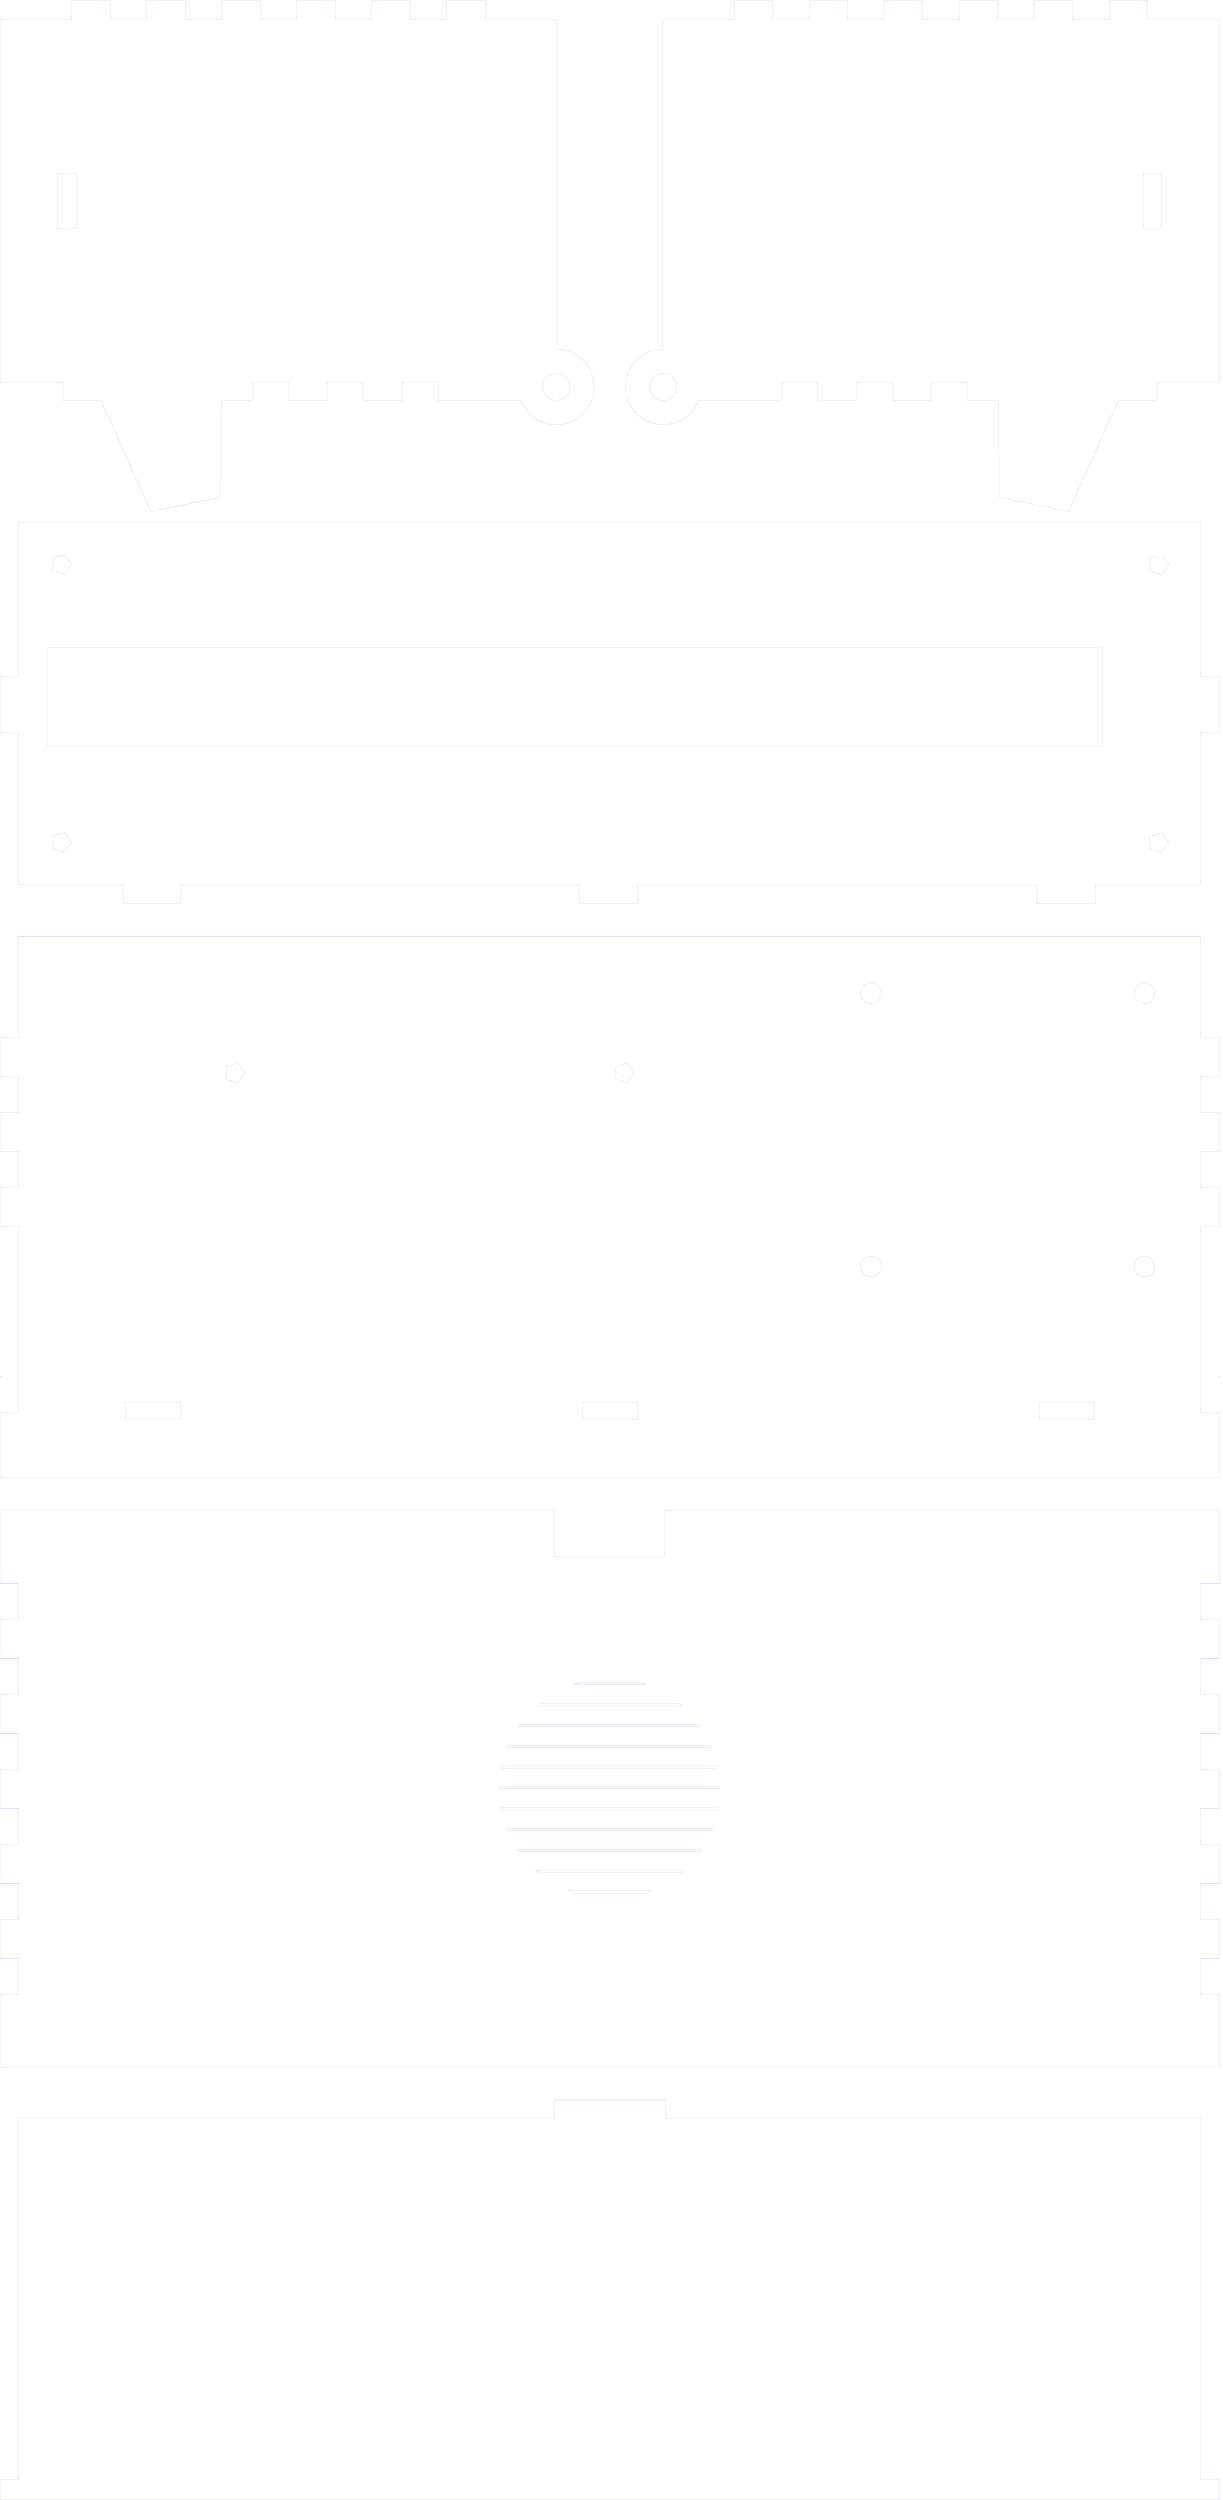
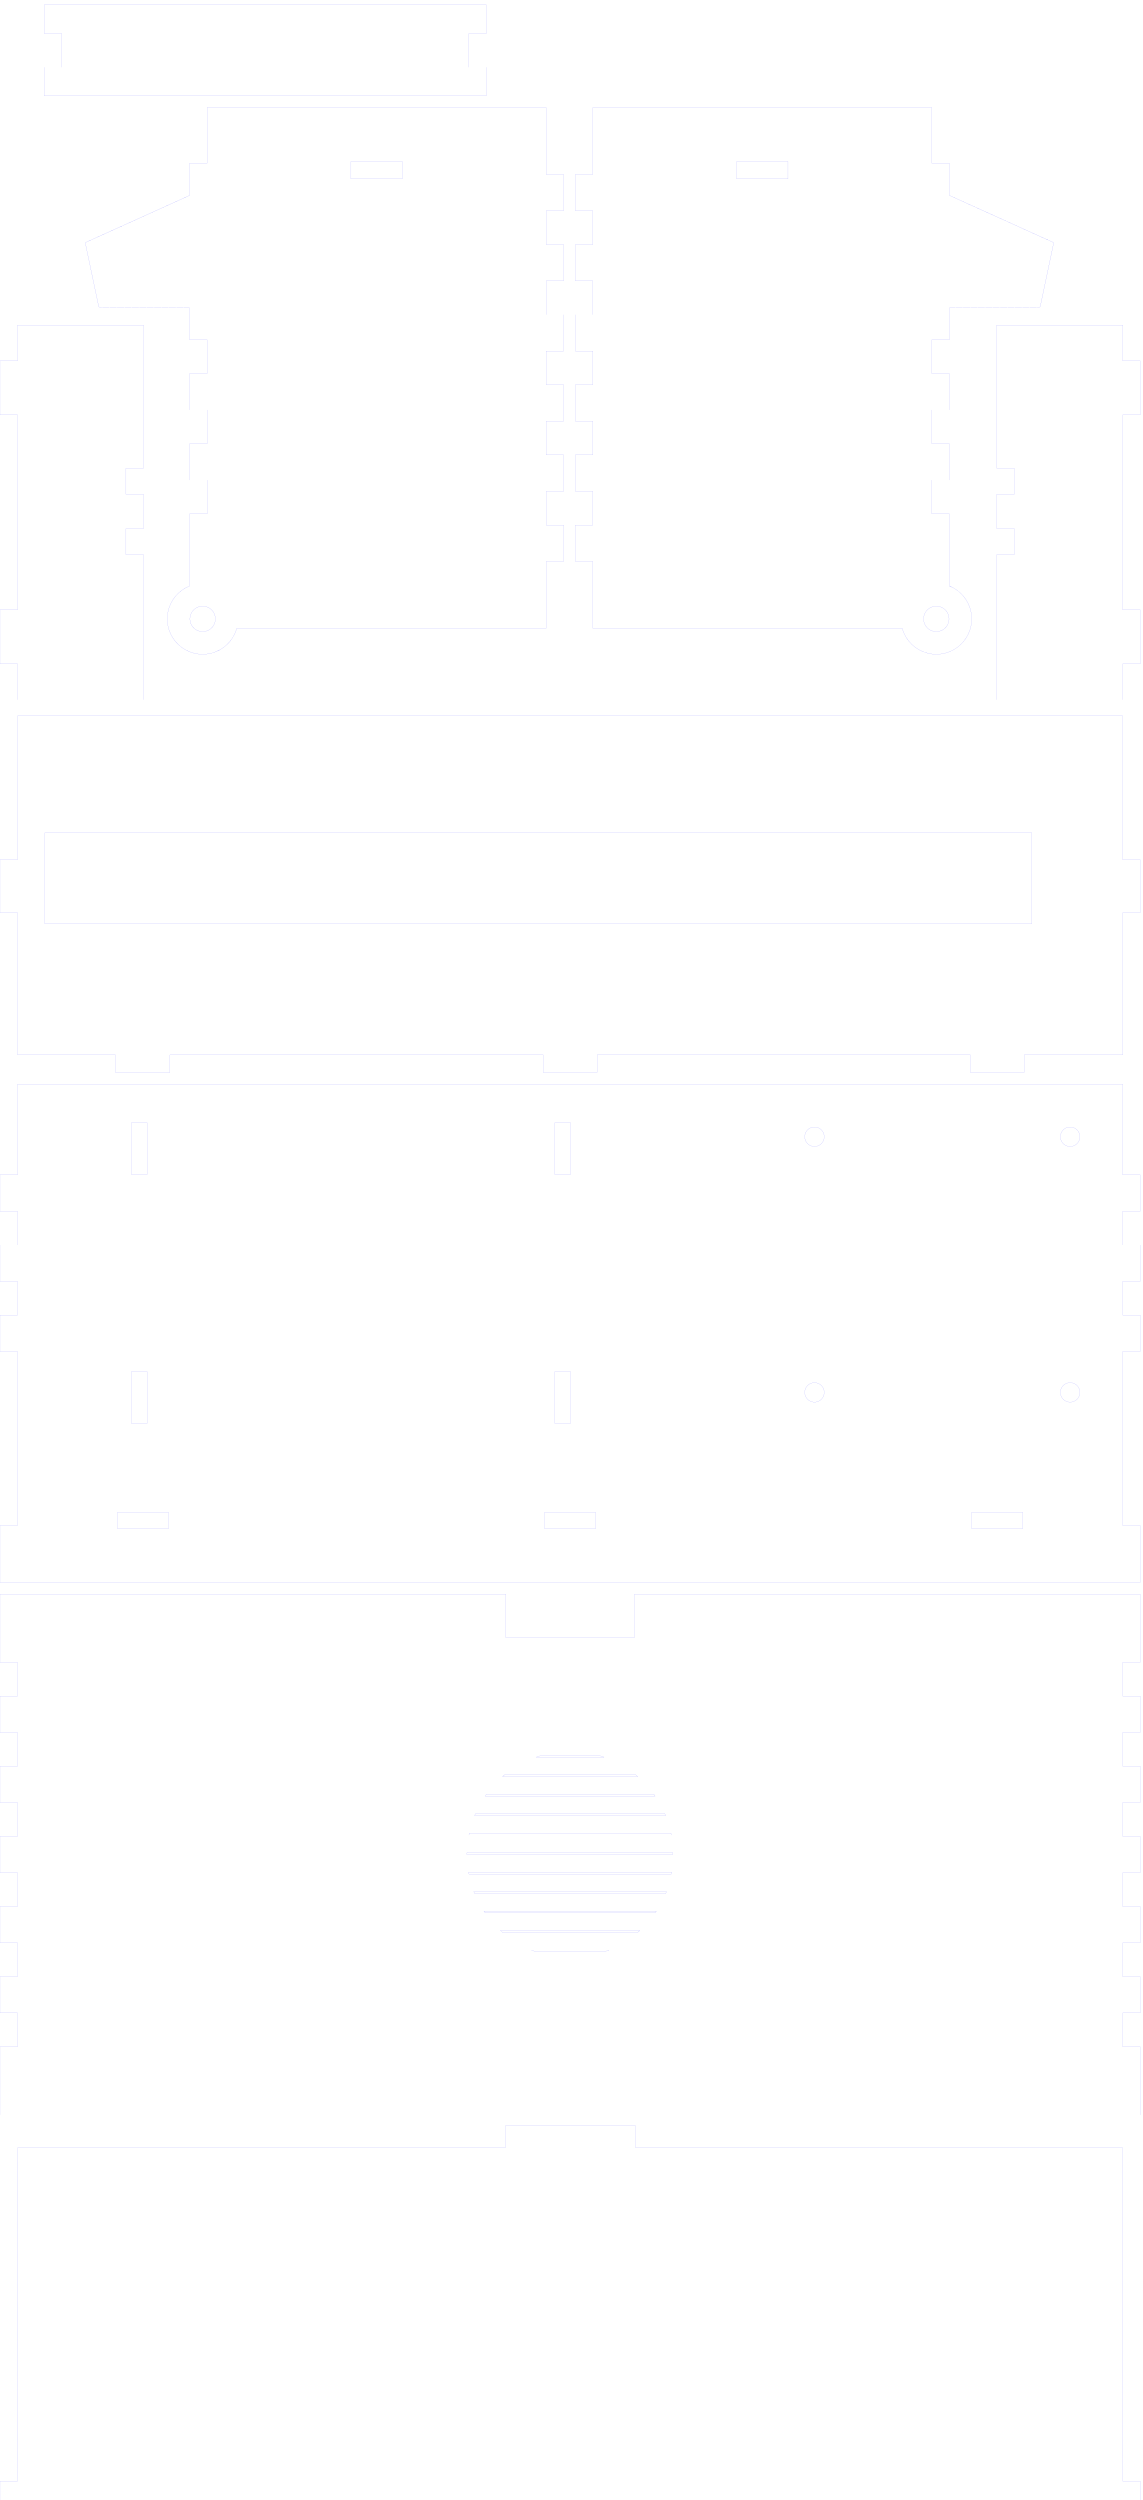
- <svg xmlns="http://www.w3.org/2000/svg" width="176mm" height="360mm" viewBox="0 -360 176 360" version="1.1">
-   <path d=" M 153.921,-286.401 L 161.023,-302.291 L 166.505,-302.291 L 166.505,-304.991 L 175.6,-304.991 L 175.6,-357.191  L 165.3,-357.191 L 165.3,-359.891 L 159.7,-359.891 L 159.7,-357.191 L 154.5,-357.191 L 154.5,-359.891  L 148.9,-359.891 L 148.9,-357.191 L 143.7,-357.191 L 143.7,-359.891 L 138.1,-359.891 L 138.1,-357.191  L 132.9,-357.191 L 132.9,-359.891 L 127.3,-359.891 L 127.3,-357.191 L 122.1,-357.191 L 122.1,-359.891  L 116.5,-359.891 L 116.5,-357.191 L 111.3,-357.191 L 111.3,-359.891 L 105.7,-359.891 L 105.7,-357.191  L 95.4,-357.191 L 95.4,-309.739 L 95.158,-309.739 L 94.479,-309.653 L 93.816,-309.483 L 93.18,-309.231  L 92.58,-308.902 L 92.026,-308.499 L 91.527,-308.031 L 91.091,-307.503 L 90.724,-306.926 L 90.433,-306.306  L 90.221,-305.655 L 90.093,-304.983 L 90.05,-304.3 L 90.093,-303.617 L 90.221,-302.945 L 90.433,-302.294  L 90.724,-301.674 L 91.091,-301.097 L 91.527,-300.569 L 92.026,-300.101 L 92.58,-299.698 L 93.18,-299.369  L 93.816,-299.117 L 94.479,-298.947 L 95.158,-298.861 L 95.842,-298.861 L 96.521,-298.947 L 97.184,-299.117  L 97.82,-299.369 L 98.42,-299.698 L 98.974,-300.101 L 99.473,-300.569 L 99.909,-301.097 L 100.276,-301.674  L 100.566,-302.291 L 112.505,-302.291 L 112.505,-304.991 L 117.705,-304.991 L 117.705,-302.291 L 123.305,-302.291  L 123.305,-304.991 L 128.505,-304.991 L 128.505,-302.291 L 134.105,-302.291 L 134.105,-304.991 L 139.305,-304.991  L 139.305,-302.291 L 143.752,-302.291 L 143.936,-288.461 L 144.015,-288.365 L 153.809,-286.344 z M 164.6,-327.141 L 164.6,-335.041 L 167.3,-335.041 L 167.3,-327.141 z M 95.377,-302.345 L 95.133,-302.376 L 94.895,-302.437 L 94.666,-302.527 L 94.45,-302.646 L 94.251,-302.79  L 94.072,-302.959 L 93.915,-303.148 L 93.783,-303.356 L 93.678,-303.579 L 93.602,-303.813 L 93.556,-304.054  L 93.541,-304.3 L 93.556,-304.546 L 93.602,-304.787 L 93.678,-305.021 L 93.783,-305.244 L 93.915,-305.452  L 94.072,-305.641 L 94.251,-305.81 L 94.45,-305.954 L 94.666,-306.073 L 94.895,-306.163 L 95.133,-306.224  L 95.377,-306.255 L 95.623,-306.255 L 95.867,-306.224 L 96.105,-306.163 L 96.334,-306.073 L 96.55,-305.954  L 96.749,-305.81 L 96.928,-305.641 L 97.085,-305.452 L 97.217,-305.244 L 97.322,-305.021 L 97.398,-304.787  L 97.444,-304.546 L 97.459,-304.3 L 97.444,-304.054 L 97.398,-303.813 L 97.322,-303.579 L 97.217,-303.356  L 97.085,-303.148 L 96.928,-302.959 L 96.749,-302.79 L 96.55,-302.646 L 96.334,-302.527 L 96.105,-302.437  L 95.867,-302.376 L 95.623,-302.345 z M 31.584,-288.365 L 31.664,-288.461 L 31.848,-302.291 L 36.295,-302.291 L 36.295,-304.991 L 41.495,-304.991  L 41.495,-302.291 L 47.095,-302.291 L 47.095,-304.991 L 52.295,-304.991 L 52.295,-302.291 L 57.895,-302.291  L 57.895,-304.991 L 63.095,-304.991 L 63.095,-302.291 L 75.034,-302.291 L 75.324,-301.674 L 75.691,-301.097  L 76.127,-300.569 L 76.626,-300.101 L 77.18,-299.698 L 77.779,-299.369 L 78.416,-299.117 L 79.079,-298.947  L 79.758,-298.861 L 80.442,-298.861 L 81.121,-298.947 L 81.784,-299.117 L 82.421,-299.369 L 83.02,-299.698  L 83.574,-300.101 L 84.073,-300.569 L 84.509,-301.097 L 84.876,-301.674 L 85.167,-302.294 L 85.379,-302.945  L 85.507,-303.617 L 85.55,-304.3 L 85.507,-304.983 L 85.379,-305.655 L 85.167,-306.306 L 84.876,-306.926  L 84.509,-307.503 L 84.073,-308.031 L 83.574,-308.499 L 83.02,-308.902 L 82.421,-309.231 L 81.784,-309.483  L 81.121,-309.653 L 80.442,-309.739 L 80.2,-309.739 L 80.2,-357.191 L 69.9,-357.191 L 69.9,-359.891  L 64.3,-359.891 L 64.3,-357.191 L 59.1,-357.191 L 59.1,-359.891 L 53.5,-359.891 L 53.5,-357.191  L 48.3,-357.191 L 48.3,-359.891 L 42.7,-359.891 L 42.7,-357.191 L 37.5,-357.191 L 37.5,-359.891  L 31.9,-359.891 L 31.9,-357.191 L 26.7,-357.191 L 26.7,-359.891 L 21.1,-359.891 L 21.1,-357.191  L 15.9,-357.191 L 15.9,-359.891 L 10.3,-359.891 L 10.3,-357.191 L 0,-357.191 L 0,-304.991  L 9.095,-304.991 L 9.095,-302.291 L 14.577,-302.291 L 21.679,-286.401 L 21.791,-286.344 z M 8.3,-327.141 L 8.3,-335.041 L 11,-335.041 L 11,-327.141 z M 79.977,-302.345 L 79.733,-302.376 L 79.495,-302.437 L 79.266,-302.527 L 79.05,-302.646 L 78.851,-302.79  L 78.672,-302.959 L 78.515,-303.148 L 78.383,-303.356 L 78.278,-303.579 L 78.202,-303.813 L 78.156,-304.054  L 78.141,-304.3 L 78.156,-304.546 L 78.202,-304.787 L 78.278,-305.021 L 78.383,-305.244 L 78.515,-305.452  L 78.672,-305.641 L 78.851,-305.81 L 79.05,-305.954 L 79.266,-306.073 L 79.495,-306.163 L 79.733,-306.224  L 79.977,-306.255 L 80.223,-306.255 L 80.467,-306.224 L 80.705,-306.163 L 80.934,-306.073 L 81.15,-305.954  L 81.349,-305.81 L 81.528,-305.641 L 81.685,-305.452 L 81.817,-305.244 L 81.922,-305.021 L 81.998,-304.787  L 82.044,-304.546 L 82.059,-304.3 L 82.044,-304.054 L 81.998,-303.813 L 81.922,-303.579 L 81.817,-303.356  L 81.685,-303.148 L 81.528,-302.959 L 81.349,-302.79 L 81.15,-302.646 L 80.934,-302.527 L 80.705,-302.437  L 80.467,-302.376 L 80.223,-302.345 z M 83.45,-232.591 L 83.45,-229.891 L 91.75,-229.891 L 91.75,-232.591 L 149.225,-232.591 L 149.225,-229.891  L 157.725,-229.891 L 157.725,-232.591 L 172.9,-232.591 L 172.9,-254.491 L 175.6,-254.491 L 175.6,-262.641  L 172.9,-262.641 L 172.9,-284.791 L 2.7,-284.791 L 2.7,-262.641 L 0,-262.641 L 0,-254.491  L 2.7,-254.491 L 2.7,-232.591 L 17.775,-232.591 L 17.775,-229.891 L 25.975,-229.891 L 25.975,-232.591  z M 165.586,-277.809 L 165.586,-279.572 L 167.264,-280.117 L 168.3,-278.691 L 167.264,-277.264 z M 7.586,-277.809 L 7.586,-279.572 L 9.264,-280.117 L 10.3,-278.691 L 9.264,-277.264 z M 6.8,-252.691 L 6.8,-266.691 L 158.8,-266.691 L 158.8,-252.691 z M 7.586,-237.809 L 7.586,-239.572 L 9.264,-240.117 L 10.3,-238.691 L 9.264,-237.264 z M 165.586,-237.809 L 165.586,-239.572 L 167.264,-240.117 L 168.3,-238.691 L 167.264,-237.264 z M 175.6,-147.4 L 175.6,-156.595 L 172.9,-156.595 L 172.9,-183.395 L 175.6,-183.395 L 175.6,-188.995  L 172.9,-188.995 L 172.9,-194.195 L 175.6,-194.195 L 175.6,-199.795 L 172.9,-199.795 L 172.9,-204.995  L 175.6,-204.995 L 175.6,-210.595 L 172.9,-210.595 L 172.9,-225.091 L 2.7,-225.091 L 2.7,-210.595  L 0,-210.595 L 0,-204.995 L 2.7,-204.995 L 2.7,-199.795 L 0,-199.795 L 0,-194.195  L 2.7,-194.195 L 2.7,-188.995 L 0,-188.995 L 0,-183.395 L 2.7,-183.395 L 2.7,-156.595  L 0,-156.595 L 0,-147.4 L 0.1,-147.3 L 175.5,-147.3 z M 164.706,-215.494 L 164.519,-215.517 L 164.336,-215.564 L 164.161,-215.634 L 163.996,-215.724 L 163.844,-215.835  L 163.707,-215.964 L 163.586,-216.109 L 163.486,-216.268 L 163.405,-216.439 L 163.347,-216.618 L 163.312,-216.803  L 163.3,-216.991 L 163.312,-217.179 L 163.347,-217.364 L 163.405,-217.543 L 163.486,-217.713 L 163.586,-217.872  L 163.707,-218.018 L 163.844,-218.147 L 163.996,-218.257 L 164.161,-218.348 L 164.336,-218.417 L 164.519,-218.464  L 164.706,-218.488 L 164.894,-218.488 L 165.081,-218.464 L 165.263,-218.417 L 165.439,-218.348 L 165.604,-218.257  L 165.756,-218.147 L 165.893,-218.018 L 166.013,-217.872 L 166.114,-217.713 L 166.195,-217.543 L 166.253,-217.364  L 166.288,-217.179 L 166.3,-216.991 L 166.288,-216.803 L 166.253,-216.618 L 166.195,-216.439 L 166.114,-216.268  L 166.013,-216.109 L 165.893,-215.964 L 165.756,-215.835 L 165.604,-215.724 L 165.439,-215.634 L 165.263,-215.564  L 165.081,-215.517 L 164.894,-215.494 z M 125.336,-215.494 L 125.149,-215.517 L 124.966,-215.564 L 124.791,-215.634 L 124.626,-215.724 L 124.474,-215.835  L 124.337,-215.964 L 124.216,-216.109 L 124.116,-216.268 L 124.035,-216.439 L 123.977,-216.618 L 123.942,-216.803  L 123.93,-216.991 L 123.942,-217.179 L 123.977,-217.364 L 124.035,-217.543 L 124.116,-217.713 L 124.216,-217.872  L 124.337,-218.018 L 124.474,-218.147 L 124.626,-218.257 L 124.791,-218.348 L 124.966,-218.417 L 125.149,-218.464  L 125.336,-218.488 L 125.524,-218.488 L 125.711,-218.464 L 125.893,-218.417 L 126.069,-218.348 L 126.234,-218.257  L 126.386,-218.147 L 126.523,-218.018 L 126.643,-217.872 L 126.744,-217.713 L 126.825,-217.543 L 126.883,-217.364  L 126.918,-217.179 L 126.93,-216.991 L 126.918,-216.803 L 126.883,-216.618 L 126.825,-216.439 L 126.744,-216.268  L 126.643,-216.109 L 126.523,-215.964 L 126.386,-215.835 L 126.234,-215.724 L 126.069,-215.634 L 125.893,-215.564  L 125.711,-215.517 L 125.524,-215.494 z M 88.587,-204.609 L 88.587,-206.372 L 90.263,-206.917 L 91.3,-205.491 L 90.263,-204.064 z M 32.587,-204.609 L 32.587,-206.372 L 34.264,-206.917 L 35.3,-205.491 L 34.264,-204.064 z M 164.706,-176.124 L 164.519,-176.147 L 164.336,-176.194 L 164.161,-176.264 L 163.996,-176.354 L 163.844,-176.465  L 163.707,-176.594 L 163.586,-176.739 L 163.486,-176.898 L 163.405,-177.069 L 163.347,-177.248 L 163.312,-177.433  L 163.3,-177.621 L 163.312,-177.809 L 163.347,-177.994 L 163.405,-178.173 L 163.486,-178.343 L 163.586,-178.502  L 163.707,-178.648 L 163.844,-178.777 L 163.996,-178.887 L 164.161,-178.978 L 164.336,-179.047 L 164.519,-179.094  L 164.706,-179.118 L 164.894,-179.118 L 165.081,-179.094 L 165.263,-179.047 L 165.439,-178.978 L 165.604,-178.887  L 165.756,-178.777 L 165.893,-178.648 L 166.013,-178.502 L 166.114,-178.343 L 166.195,-178.173 L 166.253,-177.994  L 166.288,-177.809 L 166.3,-177.621 L 166.288,-177.433 L 166.253,-177.248 L 166.195,-177.069 L 166.114,-176.898  L 166.013,-176.739 L 165.893,-176.594 L 165.756,-176.465 L 165.604,-176.354 L 165.439,-176.264 L 165.263,-176.194  L 165.081,-176.147 L 164.894,-176.124 z M 125.336,-176.124 L 125.149,-176.147 L 124.966,-176.194 L 124.791,-176.264 L 124.626,-176.354 L 124.474,-176.465  L 124.337,-176.594 L 124.216,-176.739 L 124.116,-176.898 L 124.035,-177.069 L 123.977,-177.248 L 123.942,-177.433  L 123.93,-177.621 L 123.942,-177.809 L 123.977,-177.994 L 124.035,-178.173 L 124.116,-178.343 L 124.216,-178.502  L 124.337,-178.648 L 124.474,-178.777 L 124.626,-178.887 L 124.791,-178.978 L 124.966,-179.047 L 125.149,-179.094  L 125.336,-179.118 L 125.524,-179.118 L 125.711,-179.094 L 125.893,-179.047 L 126.069,-178.978 L 126.234,-178.887  L 126.386,-178.777 L 126.523,-178.648 L 126.643,-178.502 L 126.744,-178.343 L 126.825,-178.173 L 126.883,-177.994  L 126.918,-177.809 L 126.93,-177.621 L 126.918,-177.433 L 126.883,-177.248 L 126.825,-177.069 L 126.744,-176.898  L 126.643,-176.739 L 126.523,-176.594 L 126.386,-176.465 L 126.234,-176.354 L 126.069,-176.264 L 125.893,-176.194  L 125.711,-176.147 L 125.524,-176.124 z M 149.625,-155.6 L 149.625,-158.1 L 157.525,-158.1 L 157.525,-155.6 z M 83.85,-155.6 L 83.85,-158.1 L 91.75,-158.1 L 91.75,-155.6 z M 18.075,-155.6 L 18.075,-158.1 L 25.975,-158.1 L 25.975,-155.6 z M 175.6,-161.877 L 175.417,-161.795 L 175.6,-161.795 z M 0,-161.877 L 0,-161.795 L 0.183,-161.795 z M 175.6,-62.4 L 175.6,-72.8 L 172.9,-72.8 L 172.9,-78 L 175.6,-78 L 175.6,-83.6  L 172.9,-83.6 L 172.9,-88.8 L 175.6,-88.8 L 175.6,-94.4 L 172.9,-94.4 L 172.9,-99.6  L 175.6,-99.6 L 175.6,-105.2 L 172.9,-105.2 L 172.9,-110.4 L 175.6,-110.4 L 175.6,-116  L 172.9,-116 L 172.9,-121.2 L 175.6,-121.2 L 175.6,-126.8 L 172.9,-126.8 L 172.9,-132  L 175.6,-132 L 175.6,-142.4 L 175.5,-142.5 L 95.7,-142.5 L 95.7,-135.8 L 79.9,-135.8  L 79.9,-142.5 L 0.1,-142.5 L 0,-142.4 L 0,-132 L 2.7,-132 L 2.7,-126.8  L 0,-126.8 L 0,-121.2 L 2.7,-121.2 L 2.7,-116 L 0,-116 L 0,-110.4  L 2.7,-110.4 L 2.7,-105.2 L 0,-105.2 L 0,-99.6 L 2.7,-99.6 L 2.7,-94.4  L 0,-94.4 L 0,-88.8 L 2.7,-88.8 L 2.7,-83.6 L 0,-83.6 L 0,-78  L 2.7,-78 L 2.7,-72.8 L 0,-72.8 L 0,-62.4 L 0.1,-62.3 L 175.5,-62.3  z M 82.579,-117.4 L 82.887,-117.522 L 83.581,-117.7 L 92.019,-117.7 L 92.713,-117.522 L 93.021,-117.4  z M 77.397,-114.4 L 77.665,-114.651 L 77.732,-114.7 L 97.868,-114.7 L 97.935,-114.651 L 98.203,-114.4  z M 74.717,-111.4 L 74.908,-111.7 L 100.692,-111.7 L 100.883,-111.4 z M 73.086,-108.4 L 73.227,-108.7 L 102.373,-108.7 L 102.514,-108.4 z M 72.218,-105.4 L 72.275,-105.7 L 103.325,-105.7 L 103.382,-105.4 z M 71.9,-102.4 L 71.919,-102.7 L 103.6,-102.7 L 103.6,-102.4 z M 72.218,-99.4 L 72.16,-99.7 L 103.44,-99.7 L 103.382,-99.4 z M 73.086,-96.4 L 73.017,-96.547 L 72.967,-96.7 L 102.633,-96.7 L 102.583,-96.547 L 102.514,-96.4  z M 74.717,-93.4 L 74.527,-93.7 L 101.073,-93.7 L 100.883,-93.4 z M 77.397,-90.4 L 77.078,-90.7 L 98.522,-90.7 L 98.203,-90.4 z M 82.579,-87.4 L 81.821,-87.7 L 93.779,-87.7 L 93.021,-87.4 z M 175.6,-0.1 L 175.6,-2.9 L 172.9,-2.9 L 172.9,-54.9 L 95.9,-54.9 L 95.9,-57.6  L 79.8,-57.6 L 79.8,-54.9 L 2.7,-54.9 L 2.7,-2.9 L 0,-2.9 L 0,-0.1  L 0.1,-0 L 175.5,-0 z " stroke="blue" fill="none" stroke-width="0.01" />
+ <svg xmlns="http://www.w3.org/2000/svg" width="176mm" height="385mm" viewBox="0 -385 176 385" version="1.1">
+   <path d=" M 74.9,-374.641 L 72.2,-374.641 L 72.2,-379.841 L 74.9,-379.841 L 74.9,-384.241 L 6.8,-384.241  L 6.8,-379.841 L 9.5,-379.841 L 9.5,-374.641 L 6.8,-374.641 L 6.8,-370.241 L 74.9,-370.241  z M 144.874,-284.284 L 145.546,-284.412 L 146.197,-284.624 L 146.816,-284.915 L 147.394,-285.282 L 147.922,-285.718  L 148.39,-286.217 L 148.792,-286.771 L 149.122,-287.37 L 149.374,-288.007 L 149.544,-288.67 L 149.63,-289.349  L 149.63,-290.033 L 149.544,-290.712 L 149.374,-291.375 L 149.122,-292.011 L 148.792,-292.611 L 148.39,-293.165  L 147.922,-293.664 L 147.394,-294.1 L 146.816,-294.467 L 146.2,-294.757 L 146.2,-305.87 L 143.5,-305.87  L 143.5,-311.07 L 146.2,-311.07 L 146.2,-316.67 L 143.5,-316.67 L 143.5,-321.87 L 146.2,-321.87  L 146.2,-327.47 L 143.5,-327.47 L 143.5,-332.67 L 146.2,-332.67 L 146.2,-337.57 L 160.099,-337.695  L 160.195,-337.774 L 162.259,-347.559 L 162.202,-347.671 L 146.2,-354.906 L 146.2,-359.87 L 143.5,-359.87  L 143.5,-368.441 L 91.3,-368.441 L 91.3,-358.141 L 88.6,-358.141 L 88.6,-352.541 L 91.3,-352.541  L 91.3,-347.341 L 88.6,-347.341 L 88.6,-341.741 L 91.3,-341.741 L 91.3,-336.541 L 88.6,-336.541  L 88.6,-330.941 L 91.3,-330.941 L 91.3,-325.741 L 88.6,-325.741 L 88.6,-320.141 L 91.3,-320.141  L 91.3,-314.941 L 88.6,-314.941 L 88.6,-309.341 L 91.3,-309.341 L 91.3,-304.141 L 88.6,-304.141  L 88.6,-298.541 L 91.3,-298.541 L 91.3,-288.241 L 138.947,-288.241 L 139.008,-288.007 L 139.26,-287.37  L 139.589,-286.771 L 139.992,-286.217 L 140.46,-285.718 L 140.987,-285.282 L 141.565,-284.915 L 142.185,-284.624  L 142.835,-284.412 L 143.508,-284.284 L 144.191,-284.241 z M 113.45,-357.441 L 113.45,-360.141 L 121.35,-360.141 L 121.35,-357.441 z M 143.945,-287.747 L 143.704,-287.793 L 143.47,-287.869 L 143.247,-287.974 L 143.039,-288.106 L 142.85,-288.263  L 142.681,-288.442 L 142.537,-288.641 L 142.418,-288.857 L 142.328,-289.085 L 142.266,-289.324 L 142.235,-289.568  L 142.235,-289.814 L 142.266,-290.058 L 142.328,-290.296 L 142.418,-290.525 L 142.537,-290.741 L 142.681,-290.94  L 142.85,-291.119 L 143.039,-291.276 L 143.247,-291.408 L 143.47,-291.512 L 143.704,-291.588 L 143.945,-291.635  L 144.191,-291.65 L 144.436,-291.635 L 144.678,-291.588 L 144.912,-291.512 L 145.135,-291.408 L 145.342,-291.276  L 145.532,-291.119 L 145.7,-290.94 L 145.845,-290.741 L 145.964,-290.525 L 146.054,-290.296 L 146.115,-290.058  L 146.146,-289.814 L 146.146,-289.568 L 146.115,-289.324 L 146.054,-289.085 L 145.964,-288.857 L 145.845,-288.641  L 145.7,-288.442 L 145.532,-288.263 L 145.342,-288.106 L 145.135,-287.974 L 144.912,-287.869 L 144.678,-287.793  L 144.436,-287.747 L 144.191,-287.732 z M 31.892,-284.284 L 32.565,-284.412 L 33.215,-284.624 L 33.835,-284.915 L 34.413,-285.282 L 34.94,-285.718  L 35.408,-286.217 L 35.811,-286.771 L 36.141,-287.37 L 36.392,-288.007 L 36.453,-288.241 L 84.1,-288.241  L 84.1,-298.541 L 86.8,-298.541 L 86.8,-304.141 L 84.1,-304.141 L 84.1,-309.341 L 86.8,-309.341  L 86.8,-314.941 L 84.1,-314.941 L 84.1,-320.141 L 86.8,-320.141 L 86.8,-325.741 L 84.1,-325.741  L 84.1,-330.941 L 86.8,-330.941 L 86.8,-336.541 L 84.1,-336.541 L 84.1,-341.741 L 86.8,-341.741  L 86.8,-347.341 L 84.1,-347.341 L 84.1,-352.541 L 86.8,-352.541 L 86.8,-358.141 L 84.1,-358.141  L 84.1,-368.441 L 31.9,-368.441 L 31.9,-359.87 L 29.2,-359.87 L 29.2,-354.906 L 13.197,-347.671  L 13.141,-347.559 L 15.204,-337.774 L 15.302,-337.695 L 29.2,-337.57 L 29.2,-332.67 L 31.9,-332.67  L 31.9,-327.47 L 29.2,-327.47 L 29.2,-321.87 L 31.9,-321.87 L 31.9,-316.67 L 29.2,-316.67  L 29.2,-311.07 L 31.9,-311.07 L 31.9,-305.87 L 29.2,-305.87 L 29.2,-294.757 L 28.584,-294.467  L 28.006,-294.1 L 27.478,-293.664 L 27.01,-293.165 L 26.608,-292.611 L 26.278,-292.011 L 26.026,-291.375  L 25.856,-290.712 L 25.77,-290.033 L 25.77,-289.349 L 25.856,-288.67 L 26.026,-288.007 L 26.278,-287.37  L 26.608,-286.771 L 27.01,-286.217 L 27.478,-285.718 L 28.006,-285.282 L 28.584,-284.915 L 29.203,-284.624  L 29.854,-284.412 L 30.526,-284.284 L 31.209,-284.241 z M 54.05,-357.441 L 54.05,-360.141 L 61.95,-360.141 L 61.95,-357.441 z M 30.964,-287.747 L 30.722,-287.793 L 30.488,-287.869 L 30.265,-287.974 L 30.058,-288.106 L 29.868,-288.263  L 29.7,-288.442 L 29.555,-288.641 L 29.436,-288.857 L 29.346,-289.085 L 29.285,-289.324 L 29.254,-289.568  L 29.254,-289.814 L 29.285,-290.058 L 29.346,-290.296 L 29.436,-290.525 L 29.555,-290.741 L 29.7,-290.94  L 29.868,-291.119 L 30.058,-291.276 L 30.265,-291.408 L 30.488,-291.512 L 30.722,-291.588 L 30.964,-291.635  L 31.209,-291.65 L 31.455,-291.635 L 31.696,-291.588 L 31.93,-291.512 L 32.153,-291.408 L 32.361,-291.276  L 32.55,-291.119 L 32.719,-290.94 L 32.863,-290.741 L 32.982,-290.525 L 33.072,-290.296 L 33.134,-290.058  L 33.164,-289.814 L 33.164,-289.568 L 33.134,-289.324 L 33.072,-289.085 L 32.982,-288.857 L 32.863,-288.641  L 32.719,-288.442 L 32.55,-288.263 L 32.361,-288.106 L 32.153,-287.974 L 31.93,-287.869 L 31.696,-287.793  L 31.455,-287.747 L 31.209,-287.732 z M 172.9,-277.241 L 172.9,-282.774 L 175.6,-282.774 L 175.6,-291.074 L 172.9,-291.074 L 172.9,-321.107  L 175.6,-321.107 L 175.6,-329.407 L 172.9,-329.407 L 172.9,-334.941 L 153.5,-334.941 L 153.5,-312.891  L 156.2,-312.891 L 156.2,-308.891 L 153.5,-308.891 L 153.5,-303.591 L 156.2,-303.591 L 156.2,-299.591  L 153.5,-299.591 L 153.5,-277.241 z M 22.1,-299.591 L 19.4,-299.591 L 19.4,-303.591 L 22.1,-303.591 L 22.1,-308.891 L 19.4,-308.891  L 19.4,-312.891 L 22.1,-312.891 L 22.1,-334.941 L 2.7,-334.941 L 2.7,-329.407 L 0,-329.407  L 0,-321.107 L 2.7,-321.107 L 2.7,-291.074 L 0,-291.074 L 0,-282.774 L 2.7,-282.774  L 2.7,-277.241 L 22.1,-277.241 z M 83.65,-222.541 L 83.65,-219.841 L 91.95,-219.841 L 91.95,-222.541 L 149.425,-222.541 L 149.425,-219.841  L 157.725,-219.841 L 157.725,-222.541 L 172.9,-222.541 L 172.9,-244.441 L 175.6,-244.441 L 175.6,-252.591  L 172.9,-252.591 L 172.9,-274.741 L 2.7,-274.741 L 2.7,-252.591 L 0,-252.591 L 0,-244.441  L 2.7,-244.441 L 2.7,-222.541 L 17.775,-222.541 L 17.775,-219.841 L 26.175,-219.841 L 26.175,-222.541  z M 6.9,-242.741 L 6.9,-256.741 L 158.9,-256.741 L 158.9,-242.741 z M 175.6,-150.07 L 172.9,-150.07 L 172.9,-176.87 L 175.6,-176.87 L 175.6,-182.47 L 172.9,-182.47  L 172.9,-187.67 L 175.6,-187.67 L 175.6,-193.27 L 172.9,-193.27 L 172.9,-198.47 L 175.6,-198.47  L 175.6,-204.07 L 172.9,-204.07 L 172.9,-218.041 L 2.7,-218.041 L 2.7,-204.07 L 0,-204.07  L 0,-198.47 L 2.7,-198.47 L 2.7,-193.27 L 0,-193.27 L 0,-187.67 L 2.7,-187.67  L 2.7,-182.47 L 0,-182.47 L 0,-176.87 L 2.7,-176.87 L 2.7,-150.07 L 0,-150.07  L 0,-141.3 L 175.6,-141.3 z M 85.4,-204.167 L 85.4,-212.067 L 87.9,-212.067 L 87.9,-204.167 z M 20.2,-204.167 L 20.2,-212.067 L 22.7,-212.067 L 22.7,-204.167 z M 125.336,-208.444 L 125.149,-208.467 L 124.966,-208.514 L 124.791,-208.584 L 124.626,-208.674 L 124.474,-208.785  L 124.337,-208.914 L 124.216,-209.059 L 124.116,-209.218 L 124.035,-209.389 L 123.977,-209.568 L 123.942,-209.753  L 123.93,-209.941 L 123.942,-210.129 L 123.977,-210.314 L 124.035,-210.493 L 124.116,-210.663 L 124.216,-210.822  L 124.337,-210.968 L 124.474,-211.097 L 124.626,-211.207 L 124.791,-211.298 L 124.966,-211.367 L 125.149,-211.414  L 125.336,-211.438 L 125.524,-211.438 L 125.711,-211.414 L 125.893,-211.367 L 126.069,-211.298 L 126.234,-211.207  L 126.386,-211.097 L 126.523,-210.968 L 126.643,-210.822 L 126.744,-210.663 L 126.825,-210.493 L 126.883,-210.314  L 126.918,-210.129 L 126.93,-209.941 L 126.918,-209.753 L 126.883,-209.568 L 126.825,-209.389 L 126.744,-209.218  L 126.643,-209.059 L 126.523,-208.914 L 126.386,-208.785 L 126.234,-208.674 L 126.069,-208.584 L 125.893,-208.514  L 125.711,-208.467 L 125.524,-208.444 z M 164.706,-208.444 L 164.519,-208.467 L 164.336,-208.514 L 164.161,-208.584 L 163.996,-208.674 L 163.844,-208.785  L 163.707,-208.914 L 163.586,-209.059 L 163.486,-209.218 L 163.405,-209.389 L 163.347,-209.568 L 163.312,-209.753  L 163.3,-209.941 L 163.312,-210.129 L 163.347,-210.314 L 163.405,-210.493 L 163.486,-210.663 L 163.586,-210.822  L 163.707,-210.968 L 163.844,-211.097 L 163.996,-211.207 L 164.161,-211.298 L 164.336,-211.367 L 164.519,-211.414  L 164.706,-211.438 L 164.894,-211.438 L 165.081,-211.414 L 165.263,-211.367 L 165.439,-211.298 L 165.604,-211.207  L 165.756,-211.097 L 165.893,-210.968 L 166.013,-210.822 L 166.114,-210.663 L 166.195,-210.493 L 166.253,-210.314  L 166.288,-210.129 L 166.3,-209.941 L 166.288,-209.753 L 166.253,-209.568 L 166.195,-209.389 L 166.114,-209.218  L 166.013,-209.059 L 165.893,-208.914 L 165.756,-208.785 L 165.604,-208.674 L 165.439,-208.584 L 165.263,-208.514  L 165.081,-208.467 L 164.894,-208.444 z M 85.4,-165.833 L 85.4,-173.733 L 87.9,-173.733 L 87.9,-165.833 z M 20.2,-165.833 L 20.2,-173.733 L 22.7,-173.733 L 22.7,-165.833 z M 125.336,-169.074 L 125.149,-169.097 L 124.966,-169.144 L 124.791,-169.214 L 124.626,-169.304 L 124.474,-169.415  L 124.337,-169.544 L 124.216,-169.689 L 124.116,-169.848 L 124.035,-170.019 L 123.977,-170.198 L 123.942,-170.383  L 123.93,-170.571 L 123.942,-170.759 L 123.977,-170.944 L 124.035,-171.123 L 124.116,-171.293 L 124.216,-171.452  L 124.337,-171.598 L 124.474,-171.727 L 124.626,-171.837 L 124.791,-171.928 L 124.966,-171.997 L 125.149,-172.044  L 125.336,-172.068 L 125.524,-172.068 L 125.711,-172.044 L 125.893,-171.997 L 126.069,-171.928 L 126.234,-171.837  L 126.386,-171.727 L 126.523,-171.598 L 126.643,-171.452 L 126.744,-171.293 L 126.825,-171.123 L 126.883,-170.944  L 126.918,-170.759 L 126.93,-170.571 L 126.918,-170.383 L 126.883,-170.198 L 126.825,-170.019 L 126.744,-169.848  L 126.643,-169.689 L 126.523,-169.544 L 126.386,-169.415 L 126.234,-169.304 L 126.069,-169.214 L 125.893,-169.144  L 125.711,-169.097 L 125.524,-169.074 z M 164.706,-169.074 L 164.519,-169.097 L 164.336,-169.144 L 164.161,-169.214 L 163.996,-169.304 L 163.844,-169.415  L 163.707,-169.544 L 163.586,-169.689 L 163.486,-169.848 L 163.405,-170.019 L 163.347,-170.198 L 163.312,-170.383  L 163.3,-170.571 L 163.312,-170.759 L 163.347,-170.944 L 163.405,-171.123 L 163.486,-171.293 L 163.586,-171.452  L 163.707,-171.598 L 163.844,-171.727 L 163.996,-171.837 L 164.161,-171.928 L 164.336,-171.997 L 164.519,-172.044  L 164.706,-172.068 L 164.894,-172.068 L 165.081,-172.044 L 165.263,-171.997 L 165.439,-171.928 L 165.604,-171.837  L 165.756,-171.727 L 165.893,-171.598 L 166.013,-171.452 L 166.114,-171.293 L 166.195,-171.123 L 166.253,-170.944  L 166.288,-170.759 L 166.3,-170.571 L 166.288,-170.383 L 166.253,-170.198 L 166.195,-170.019 L 166.114,-169.848  L 166.013,-169.689 L 165.893,-169.544 L 165.756,-169.415 L 165.604,-169.304 L 165.439,-169.214 L 165.263,-169.144  L 165.081,-169.097 L 164.894,-169.074 z M 18.075,-149.6 L 18.075,-152.1 L 25.975,-152.1 L 25.975,-149.6 z M 83.85,-149.6 L 83.85,-152.1 L 91.75,-152.1 L 91.75,-149.6 z M 149.625,-149.6 L 149.625,-152.1 L 157.525,-152.1 L 157.525,-149.6 z M 175.6,-69.8 L 172.9,-69.8 L 172.9,-75 L 175.6,-75 L 175.6,-80.6 L 172.9,-80.6  L 172.9,-85.8 L 175.6,-85.8 L 175.6,-91.4 L 172.9,-91.4 L 172.9,-96.6 L 175.6,-96.6  L 175.6,-102.2 L 172.9,-102.2 L 172.9,-107.4 L 175.6,-107.4 L 175.6,-113 L 172.9,-113  L 172.9,-118.2 L 175.6,-118.2 L 175.6,-123.8 L 172.9,-123.8 L 172.9,-129 L 175.6,-129  L 175.6,-139.5 L 97.7,-139.5 L 97.7,-132.8 L 77.9,-132.8 L 77.9,-139.5 L 0,-139.5  L 0,-129 L 2.7,-129 L 2.7,-123.8 L 0,-123.8 L 0,-118.2 L 2.7,-118.2  L 2.7,-113 L 0,-113 L 0,-107.4 L 2.7,-107.4 L 2.7,-102.2 L 0,-102.2  L 0,-96.6 L 2.7,-96.6 L 2.7,-91.4 L 0,-91.4 L 0,-85.8 L 2.7,-85.8  L 2.7,-80.6 L 0,-80.6 L 0,-75 L 2.7,-75 L 2.7,-69.8 L 0,-69.8  L 0,-59.3 L 175.6,-59.3 z M 82.579,-114.4 L 82.887,-114.522 L 83.581,-114.7 L 92.019,-114.7 L 92.713,-114.522 L 93.021,-114.4  z M 77.397,-111.4 L 77.665,-111.651 L 77.732,-111.7 L 97.868,-111.7 L 97.935,-111.651 L 98.203,-111.4  z M 74.717,-108.4 L 74.908,-108.7 L 100.692,-108.7 L 100.883,-108.4 z M 73.086,-105.4 L 73.227,-105.7 L 102.373,-105.7 L 102.514,-105.4 z M 72.218,-102.4 L 72.275,-102.7 L 103.325,-102.7 L 103.382,-102.4 z M 71.9,-99.4 L 71.919,-99.7 L 103.6,-99.7 L 103.6,-99.4 z M 72.218,-96.4 L 72.16,-96.7 L 103.44,-96.7 L 103.382,-96.4 z M 73.086,-93.4 L 73.017,-93.547 L 72.967,-93.7 L 102.633,-93.7 L 102.583,-93.547 L 102.514,-93.4  z M 74.717,-90.4 L 74.527,-90.7 L 101.073,-90.7 L 100.883,-90.4 z M 77.397,-87.4 L 77.078,-87.7 L 98.522,-87.7 L 98.203,-87.4 z M 82.579,-84.4 L 81.821,-84.7 L 93.779,-84.7 L 93.021,-84.4 z M 175.6,-2.9 L 172.9,-2.9 L 172.9,-54.225 L 97.9,-54.225 L 97.9,-57.6 L 77.8,-57.6  L 77.8,-54.225 L 2.7,-54.225 L 2.7,-2.9 L 0,-2.9 L 0,-0 L 175.6,-0  z " stroke="blue" fill="none" stroke-width="0.01" />
</svg>
